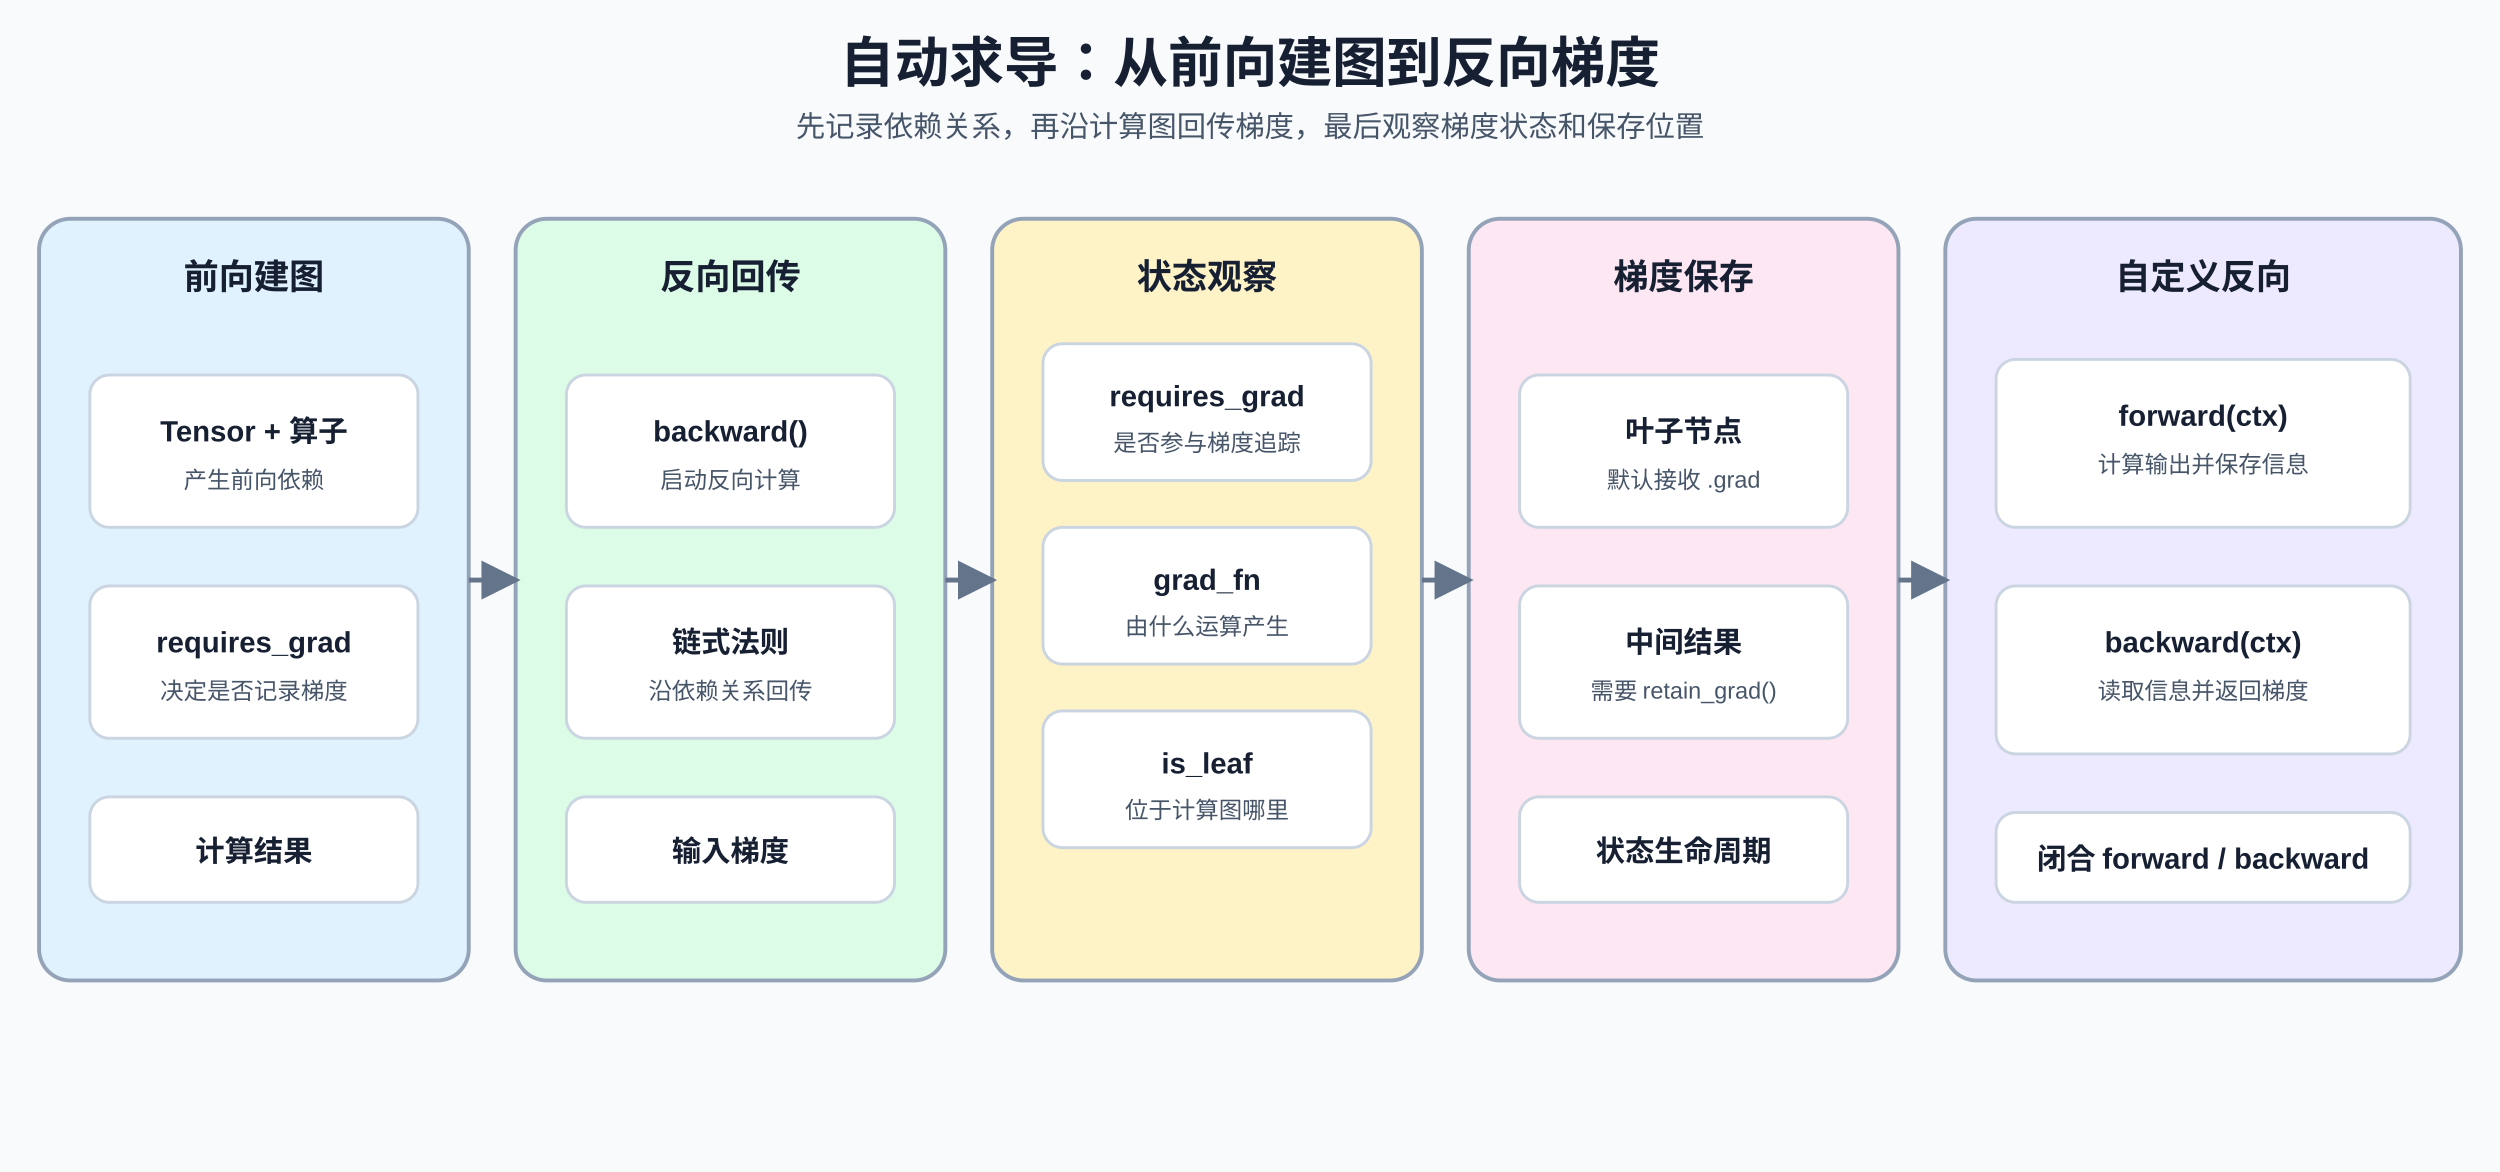
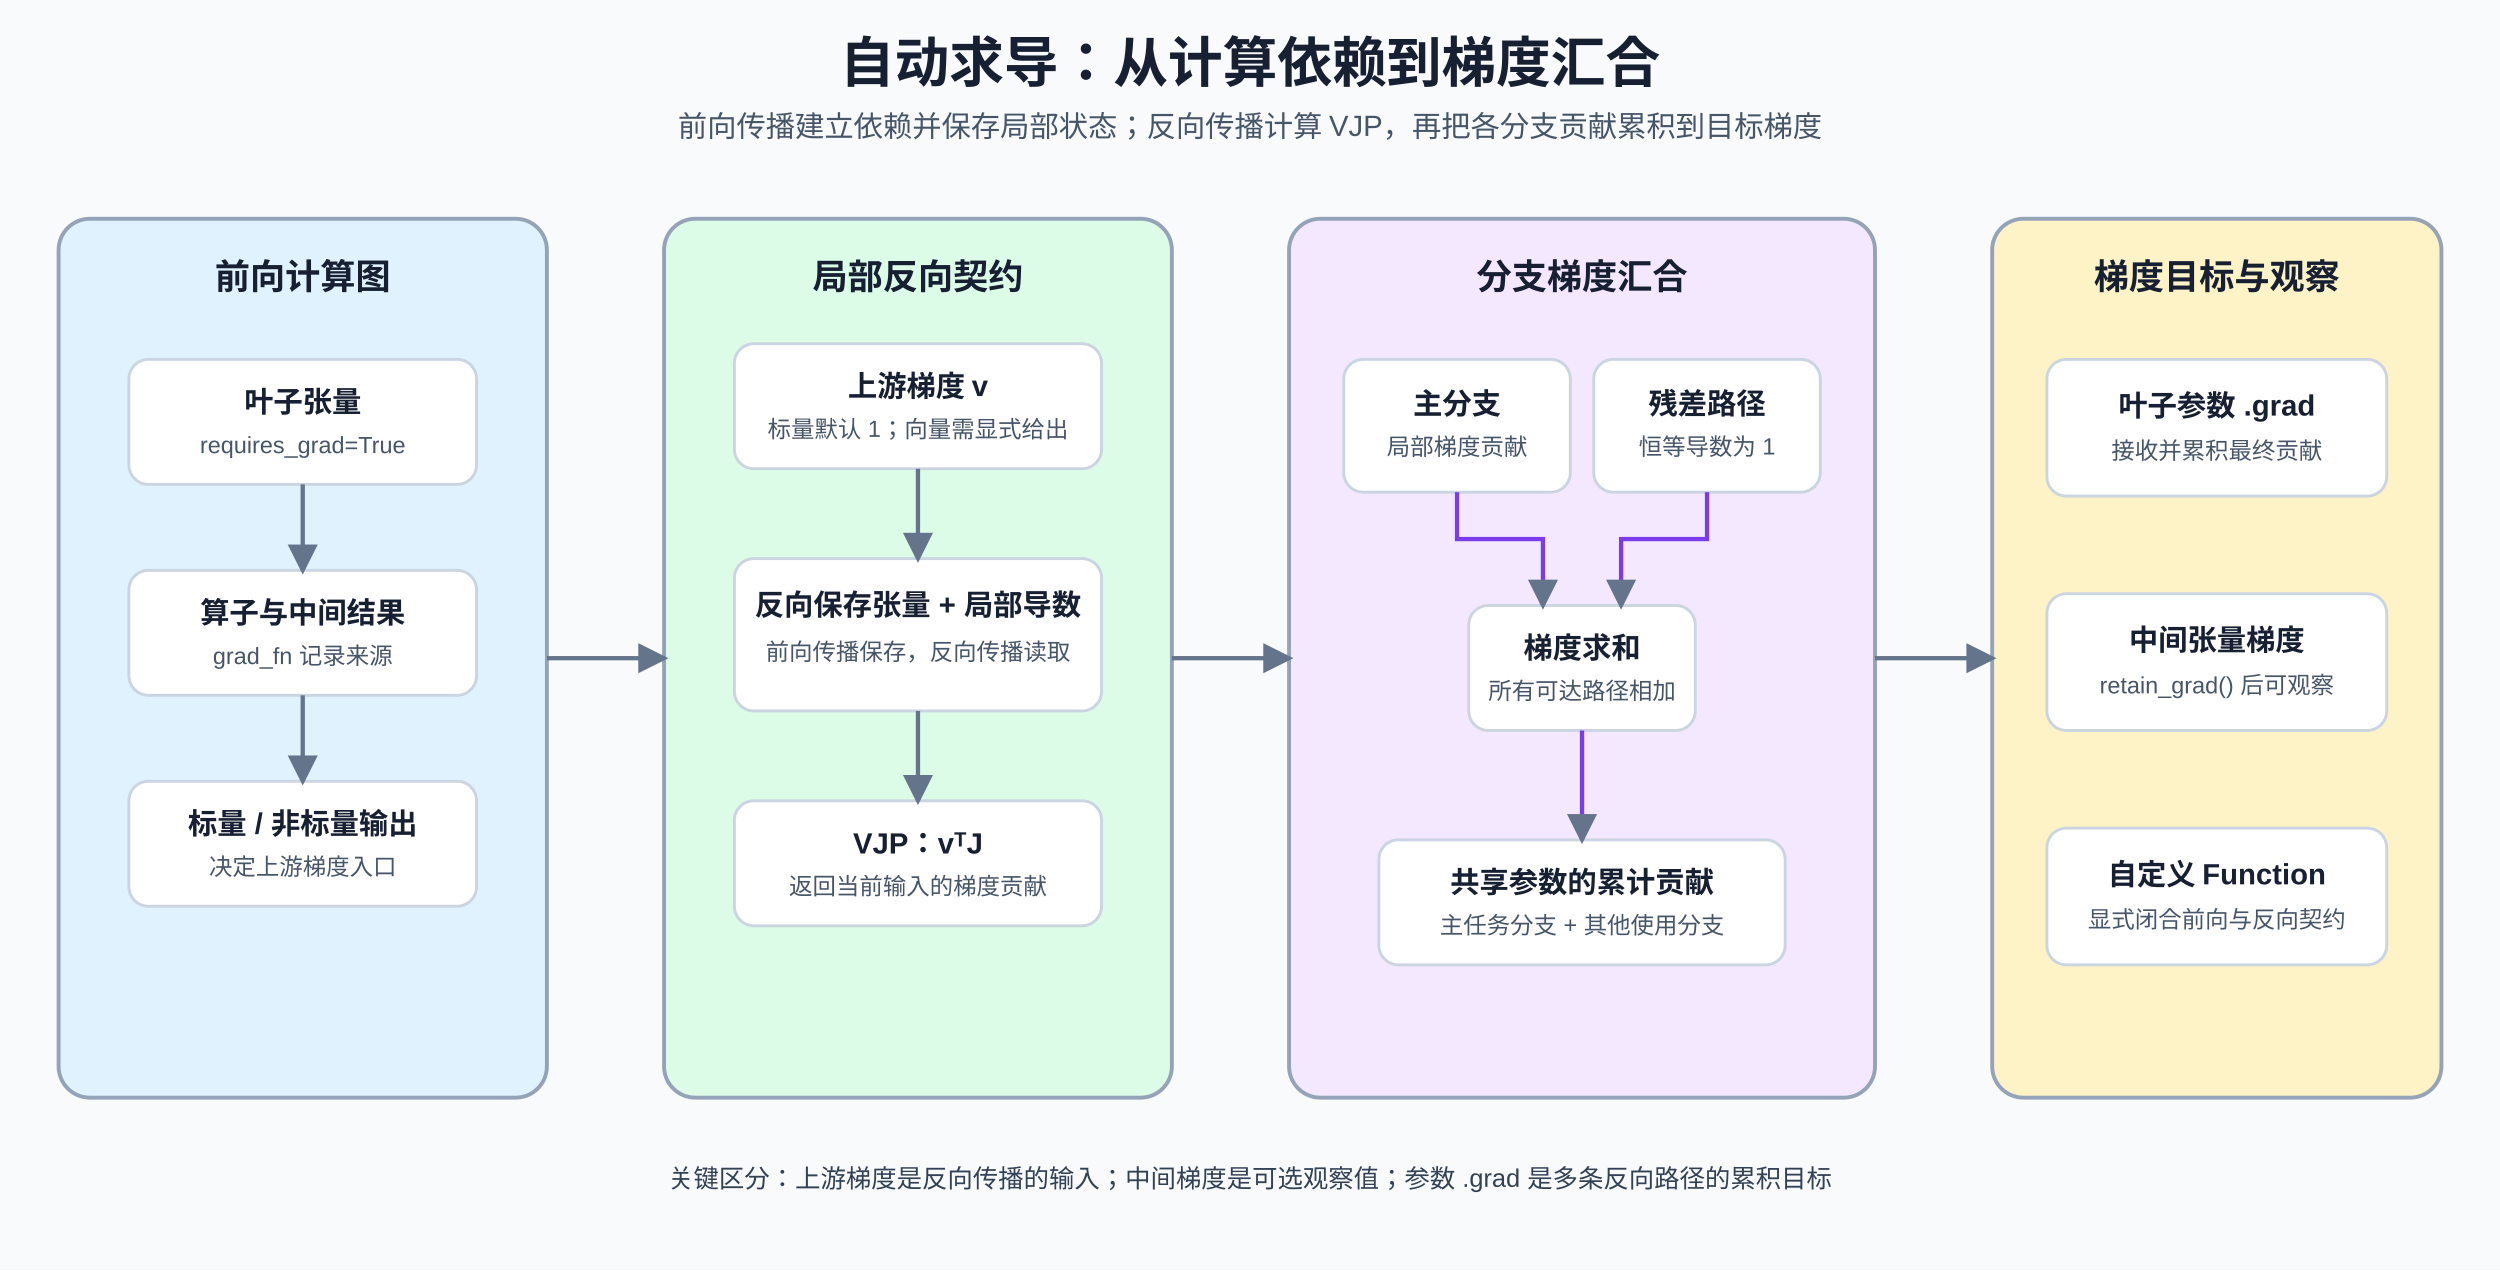
- <svg xmlns="http://www.w3.org/2000/svg" width="1280" height="600" viewBox="0 0 1280 600">
+ <svg xmlns="http://www.w3.org/2000/svg" width="1280" height="650" viewBox="0 0 1280 650">
  <defs>
-     <marker id="arrow" markerWidth="8" markerHeight="8" refX="7" refY="4" orient="auto">
-       <path d="M0 0L8 4L0 8Z" fill="#64748b" />
+     <marker id="arrow" markerWidth="7" markerHeight="7" refX="6" refY="3.5" orient="auto">
+       <path d="M0 0L7 3.5L0 7Z" fill="#64748b" />
    </marker>
    <style>
    text{font-family:Arial,'Microsoft YaHei',sans-serif;fill:#172033}
    .title{font-size:28px;font-weight:700}.sub{font-size:15px;fill:#475569}
    .group{font-size:18px;font-weight:700}.head{font-size:15px;font-weight:700}
-     .small{font-size:12px;fill:#475569}
+     .small{font-size:12px;fill:#475569}.note{font-size:13px;fill:#334155}
    .panel{stroke:#94a3b8;stroke-width:2;rx:16}.item{stroke:#cbd5e1;stroke-width:1.5;rx:10}
-     .flow{stroke:#64748b;stroke-width:2.5;fill:none;marker-end:url(#arrow)}
+     .flow{stroke:#64748b;stroke-width:2.2;fill:none;marker-end:url(#arrow)}
+     .merge{stroke:#7c3aed;stroke-width:2.2;fill:none;marker-end:url(#arrow)}
  </style>
  </defs>
-   <rect width="1280" height="600" fill="#f8fafc" />
-   <text x="640" y="42" text-anchor="middle" class="title">自动求导：从前向建图到反向梯度</text>
-   <text x="640" y="70" text-anchor="middle" class="sub">先记录依赖关系，再沿计算图回传梯度，最后观察梯度状态和保存位置</text>
-   <rect x="20" y="112" width="220" height="390" fill="#e0f2fe" class="panel" />
-   <text x="130" y="148" text-anchor="middle" class="group">前向建图</text>
-   <rect x="46" y="192" width="168" height="78" fill="#fff" class="item" />
-   <text x="130" y="226" text-anchor="middle" class="head">Tensor + 算子</text>
-   <text x="130" y="250" text-anchor="middle" class="small">产生前向依赖</text>
-   <rect x="46" y="300" width="168" height="78" fill="#fff" class="item" />
-   <text x="130" y="334" text-anchor="middle" class="head">requires_grad</text>
-   <text x="130" y="358" text-anchor="middle" class="small">决定是否记录梯度</text>
-   <rect x="46" y="408" width="168" height="54" fill="#fff" class="item" />
-   <text x="130" y="441" text-anchor="middle" class="head">计算结果</text>
-   <rect x="264" y="112" width="220" height="390" fill="#dcfce7" class="panel" />
-   <text x="374" y="148" text-anchor="middle" class="group">反向回传</text>
-   <rect x="290" y="192" width="168" height="78" fill="#fff" class="item" />
-   <text x="374" y="226" text-anchor="middle" class="head">backward()</text>
-   <text x="374" y="250" text-anchor="middle" class="small">启动反向计算</text>
-   <rect x="290" y="300" width="168" height="78" fill="#fff" class="item" />
-   <text x="374" y="334" text-anchor="middle" class="head">链式法则</text>
-   <text x="374" y="358" text-anchor="middle" class="small">沿依赖关系回传</text>
-   <rect x="290" y="408" width="168" height="54" fill="#fff" class="item" />
-   <text x="374" y="441" text-anchor="middle" class="head">输入梯度</text>
-   <rect x="508" y="112" width="220" height="390" fill="#fef3c7" class="panel" />
-   <text x="618" y="148" text-anchor="middle" class="group">状态观察</text>
-   <rect x="534" y="176" width="168" height="70" fill="#fff" class="item" />
-   <text x="618" y="208" text-anchor="middle" class="head">requires_grad</text>
-   <text x="618" y="231" text-anchor="middle" class="small">是否参与梯度追踪</text>
-   <rect x="534" y="270" width="168" height="70" fill="#fff" class="item" />
-   <text x="618" y="302" text-anchor="middle" class="head">grad_fn</text>
-   <text x="618" y="325" text-anchor="middle" class="small">由什么运算产生</text>
-   <rect x="534" y="364" width="168" height="70" fill="#fff" class="item" />
-   <text x="618" y="396" text-anchor="middle" class="head">is_leaf</text>
-   <text x="618" y="419" text-anchor="middle" class="small">位于计算图哪里</text>
-   <rect x="752" y="112" width="220" height="390" fill="#fce7f3" class="panel" />
-   <text x="862" y="148" text-anchor="middle" class="group">梯度保存</text>
-   <rect x="778" y="192" width="168" height="78" fill="#fff" class="item" />
-   <text x="862" y="226" text-anchor="middle" class="head">叶子节点</text>
-   <text x="862" y="250" text-anchor="middle" class="small">默认接收 .grad</text>
-   <rect x="778" y="300" width="168" height="78" fill="#fff" class="item" />
-   <text x="862" y="334" text-anchor="middle" class="head">中间结果</text>
-   <text x="862" y="358" text-anchor="middle" class="small">需要 retain_grad()</text>
-   <rect x="778" y="408" width="168" height="54" fill="#fff" class="item" />
-   <text x="862" y="441" text-anchor="middle" class="head">状态生命周期</text>
-   <rect x="996" y="112" width="264" height="390" fill="#ede9fe" class="panel" />
-   <text x="1128" y="148" text-anchor="middle" class="group">自定义反向</text>
-   <rect x="1022" y="184" width="212" height="86" fill="#fff" class="item" />
-   <text x="1128" y="218" text-anchor="middle" class="head">forward(ctx)</text>
-   <text x="1128" y="242" text-anchor="middle" class="small">计算输出并保存信息</text>
-   <rect x="1022" y="300" width="212" height="86" fill="#fff" class="item" />
-   <text x="1128" y="334" text-anchor="middle" class="head">backward(ctx)</text>
-   <text x="1128" y="358" text-anchor="middle" class="small">读取信息并返回梯度</text>
-   <rect x="1022" y="416" width="212" height="46" fill="#fff" class="item" />
-   <text x="1128" y="445" text-anchor="middle" class="head">闭合 forward / backward</text>
-   <path d="M240 297H264" class="flow" />
-   <path d="M484 297H508" class="flow" />
-   <path d="M728 297H752" class="flow" />
-   <path d="M972 297H996" class="flow" />
+   <rect width="1280" height="650" fill="#f8fafc" />
+   <text x="640" y="42" text-anchor="middle" class="title">自动求导：从计算依赖到梯度汇合</text>
+   <text x="640" y="70" text-anchor="middle" class="sub">前向传播建立依赖并保存局部状态；反向传播计算 VJP，再把各分支贡献累积到目标梯度</text>
+   <rect x="30" y="112" width="250" height="450" fill="#e0f2fe" class="panel" />
+   <text x="155" y="148" text-anchor="middle" class="group">前向计算图</text>
+   <rect x="66" y="184" width="178" height="64" fill="#fff" class="item" />
+   <text x="155" y="211" text-anchor="middle" class="head">叶子张量</text>
+   <text x="155" y="232" text-anchor="middle" class="small">requires_grad=True</text>
+   <rect x="66" y="292" width="178" height="64" fill="#fff" class="item" />
+   <text x="155" y="319" text-anchor="middle" class="head">算子与中间结果</text>
+   <text x="155" y="340" text-anchor="middle" class="small">grad_fn 记录来源</text>
+   <rect x="66" y="400" width="178" height="64" fill="#fff" class="item" />
+   <text x="155" y="427" text-anchor="middle" class="head">标量 / 非标量输出</text>
+   <text x="155" y="448" text-anchor="middle" class="small">决定上游梯度入口</text>
+   <path d="M155 248V292" class="flow" />
+   <path d="M155 356V400" class="flow" />
+   <rect x="340" y="112" width="260" height="450" fill="#dcfce7" class="panel" />
+   <text x="470" y="148" text-anchor="middle" class="group">局部反向契约</text>
+   <rect x="376" y="176" width="188" height="64" fill="#fff" class="item" />
+   <text x="470" y="203" text-anchor="middle" class="head">上游梯度 v</text>
+   <text x="470" y="224" text-anchor="middle" class="small">标量默认 1；向量需显式给出</text>
+   <rect x="376" y="286" width="188" height="78" fill="#fff" class="item" />
+   <text x="470" y="315" text-anchor="middle" class="head">反向保存张量 + 局部导数</text>
+   <text x="470" y="338" text-anchor="middle" class="small">前向传播保存，反向传播读取</text>
+   <rect x="376" y="410" width="188" height="64" fill="#fff" class="item" />
+   <text x="470" y="437" text-anchor="middle" class="head">VJP：vᵀJ</text>
+   <text x="470" y="458" text-anchor="middle" class="small">返回当前输入的梯度贡献</text>
+   <path d="M470 240V286" class="flow" />
+   <path d="M470 364V410" class="flow" />
+   <rect x="660" y="112" width="300" height="450" fill="#f3e8ff" class="panel" />
+   <text x="810" y="148" text-anchor="middle" class="group">分支梯度汇合</text>
+   <rect x="688" y="184" width="116" height="68" fill="#fff" class="item" />
+   <text x="746" y="212" text-anchor="middle" class="head">主分支</text>
+   <text x="746" y="233" text-anchor="middle" class="small">局部梯度贡献</text>
+   <rect x="816" y="184" width="116" height="68" fill="#fff" class="item" />
+   <text x="874" y="212" text-anchor="middle" class="head">残差路径</text>
+   <text x="874" y="233" text-anchor="middle" class="small">恒等导数为 1</text>
+   <rect x="752" y="310" width="116" height="64" fill="#fff" class="item" />
+   <text x="810" y="337" text-anchor="middle" class="head">梯度求和</text>
+   <text x="810" y="358" text-anchor="middle" class="small">所有可达路径相加</text>
+   <rect x="706" y="430" width="208" height="64" fill="#fff" class="item" />
+   <text x="810" y="457" text-anchor="middle" class="head">共享参数的累计贡献</text>
+   <text x="810" y="478" text-anchor="middle" class="small">主任务分支 + 其他使用分支</text>
+   <path d="M746 252V276H790V310" class="merge" />
+   <path d="M874 252V276H830V310" class="merge" />
+   <path d="M810 374V430" class="merge" />
+   <rect x="1020" y="112" width="230" height="450" fill="#fef3c7" class="panel" />
+   <text x="1135" y="148" text-anchor="middle" class="group">梯度目标与观察</text>
+   <rect x="1048" y="184" width="174" height="70" fill="#fff" class="item" />
+   <text x="1135" y="213" text-anchor="middle" class="head">叶子参数 .grad</text>
+   <text x="1135" y="235" text-anchor="middle" class="small">接收并累积最终贡献</text>
+   <rect x="1048" y="304" width="174" height="70" fill="#fff" class="item" />
+   <text x="1135" y="333" text-anchor="middle" class="head">中间张量梯度</text>
+   <text x="1135" y="355" text-anchor="middle" class="small">retain_grad() 后可观察</text>
+   <rect x="1048" y="424" width="174" height="70" fill="#fff" class="item" />
+   <text x="1135" y="453" text-anchor="middle" class="head">自定义 Function</text>
+   <text x="1135" y="475" text-anchor="middle" class="small">显式闭合前向与反向契约</text>
+   <path d="M280 337H340" class="flow" />
+   <path d="M600 337H660" class="flow" />
+   <path d="M960 337H1020" class="flow" />
+   <text x="640" y="608" text-anchor="middle" class="note">关键区分：上游梯度是反向传播的输入；中间梯度是可选观察值；参数 .grad 是多条反向路径的累积目标</text>
</svg>
